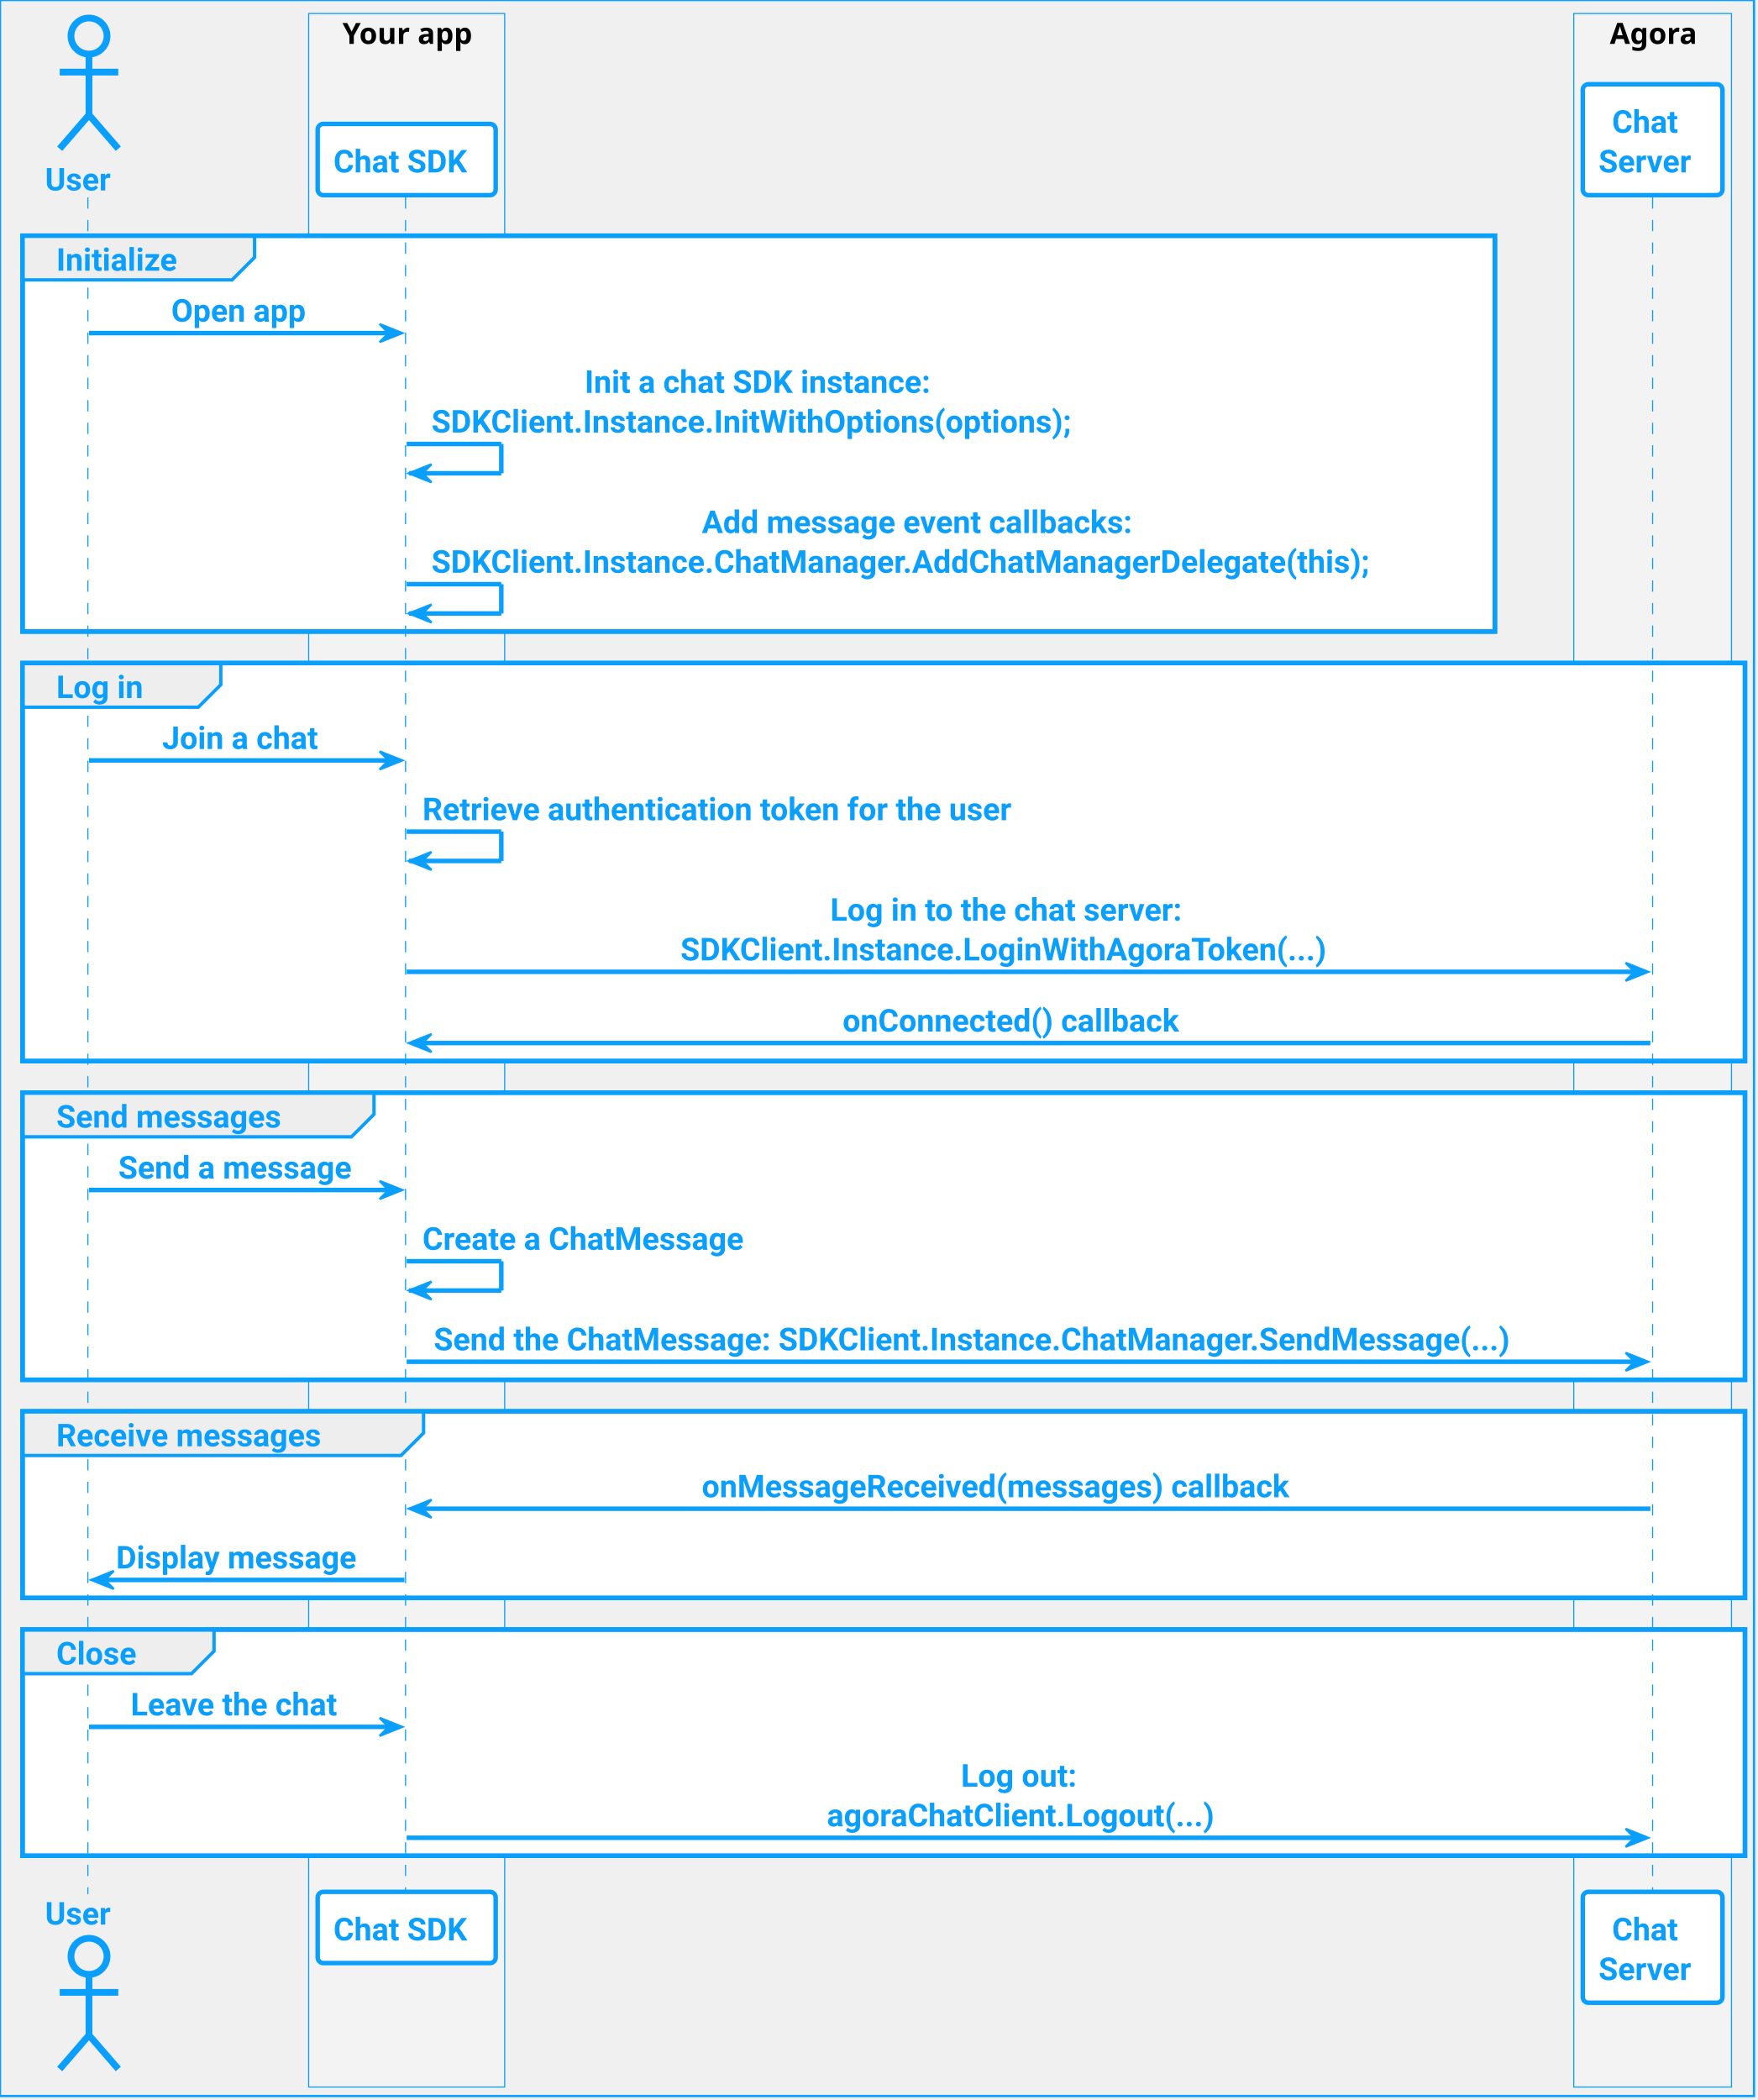
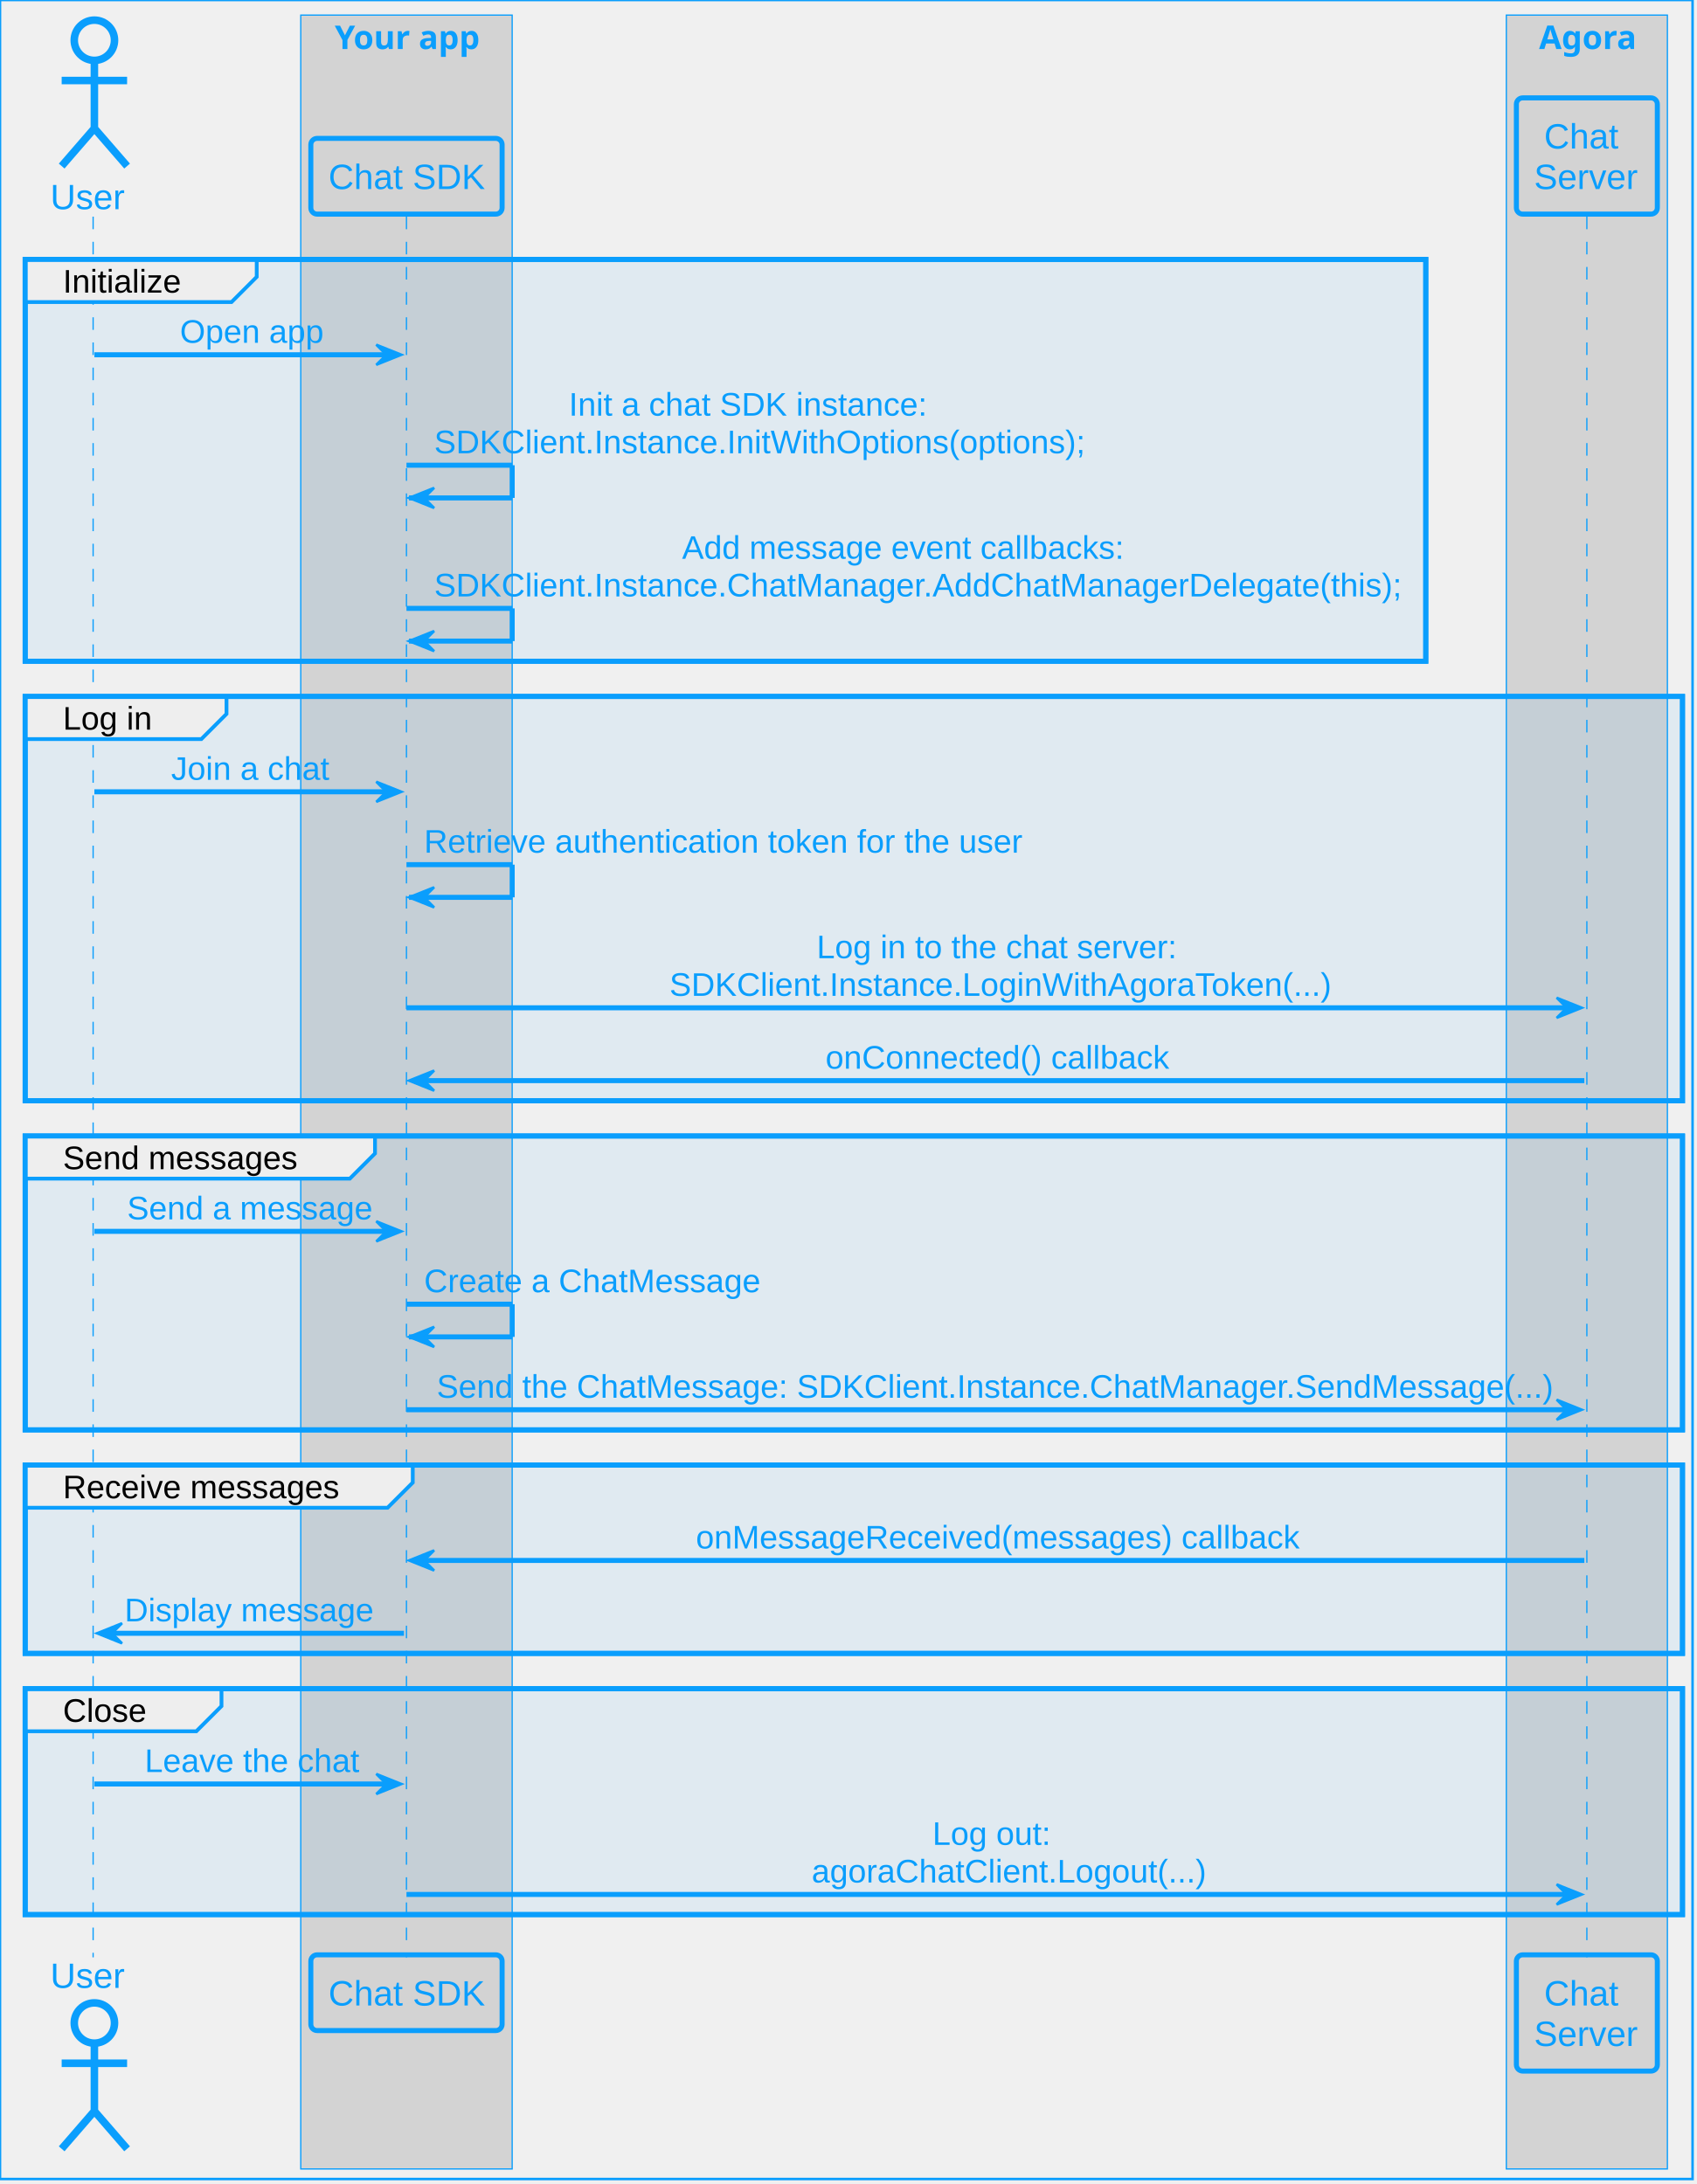
- <svg xmlns="http://www.w3.org/2000/svg" contentStyleType="text/css" height="932px" preserveAspectRatio="none" style="width:780px;height:932px;" version="1.1" viewBox="0 0 780 932" width="780px" zoomAndPan="magnify">
+ <svg xmlns="http://www.w3.org/2000/svg" contentStyleType="text/css" height="868px" preserveAspectRatio="none" style="width:674px;height:868px;" version="1.1" viewBox="0 0 674 868" width="674px" zoomAndPan="magnify">
  <defs />
  <g>
-     <rect fill="none" height="930.234" style="stroke:#0A9EFD;stroke-width:1.0;" width="778.5" x="0" y="0" />
-     <rect fill="#F3F3F3" height="920.234" style="stroke:#0A9EFD;stroke-width:0.5;" width="87" x="137" y="6" />
-     <text fill="#000000" font-family="sans-serif" font-size="13" font-weight="bold" lengthAdjust="spacing" textLength="57" x="152" y="19.495">Your app</text>
-     <rect fill="#F3F3F3" height="920.234" style="stroke:#0A9EFD;stroke-width:0.5;" width="70" x="698.5" y="6" />
-     <text fill="#000000" font-family="sans-serif" font-size="13" font-weight="bold" lengthAdjust="spacing" textLength="38" x="714.5" y="19.495">Agora</text>
-     <rect fill="#FFFFFF" height="175.656" style="stroke:#0A9EFD;stroke-width:2.0;" width="653.5" x="10" y="104.609" />
-     <rect fill="#FFFFFF" height="176.656" style="stroke:#0A9EFD;stroke-width:2.0;" width="764.5" x="10" y="294.266" />
-     <rect fill="#FFFFFF" height="127.438" style="stroke:#0A9EFD;stroke-width:2.0;" width="764.5" x="10" y="484.922" />
-     <rect fill="#FFFFFF" height="82.828" style="stroke:#0A9EFD;stroke-width:2.0;" width="764.5" x="10" y="626.359" />
-     <rect fill="#FFFFFF" height="100.438" style="stroke:#0A9EFD;stroke-width:2.0;" width="764.5" x="10" y="723.188" />
-     <line style="stroke:#0A9EFD;stroke-width:0.5;stroke-dasharray:5.0,5.0;" x1="39" x2="39" y1="87.609" y2="840.625" />
-     <line style="stroke:#0A9EFD;stroke-width:0.5;stroke-dasharray:5.0,5.0;" x1="180" x2="180" y1="87.609" y2="840.625" />
-     <line style="stroke:#0A9EFD;stroke-width:0.5;stroke-dasharray:5.0,5.0;" x1="733.5" x2="733.5" y1="87.609" y2="840.625" />
-     <text fill="#0A9EFD" font-family="Roboto" font-size="14" font-weight="bold" lengthAdjust="spacing" textLength="33" x="20" y="84.533">User</text>
-     <ellipse cx="39.5" cy="16" fill="none" rx="8" ry="8" style="stroke:#0A9EFD;stroke-width:3.0;" />
-     <path d="M39.5,24 L39.5,51 M26.5,32 L52.5,32 M39.5,51 L26.5,66 M39.5,51 L52.5,66 " fill="none" style="stroke:#0A9EFD;stroke-width:3.0;" />
-     <text fill="#0A9EFD" font-family="Roboto" font-size="14" font-weight="bold" lengthAdjust="spacing" textLength="33" x="20" y="854.158">User</text>
-     <ellipse cx="39.5" cy="868.234" fill="none" rx="8" ry="8" style="stroke:#0A9EFD;stroke-width:3.0;" />
-     <path d="M39.5,876.234 L39.5,903.234 M26.5,884.234 L52.5,884.234 M39.5,903.234 L26.5,918.234 M39.5,903.234 L52.5,918.234 " fill="none" style="stroke:#0A9EFD;stroke-width:3.0;" />
-     <rect fill="#FFFFFF" height="31.609" rx="2.5" ry="2.5" style="stroke:#0A9EFD;stroke-width:2.0;" width="79" x="141" y="55" />
-     <text fill="#0A9EFD" font-family="Roboto" font-size="14" font-weight="bold" lengthAdjust="spacing" textLength="65" x="148" y="76.533">Chat SDK</text>
-     <rect fill="#FFFFFF" height="31.609" rx="2.5" ry="2.5" style="stroke:#0A9EFD;stroke-width:2.0;" width="79" x="141" y="839.625" />
-     <text fill="#0A9EFD" font-family="Roboto" font-size="14" font-weight="bold" lengthAdjust="spacing" textLength="65" x="148" y="861.158">Chat SDK</text>
-     <rect fill="#FFFFFF" height="49.219" rx="2.5" ry="2.5" style="stroke:#0A9EFD;stroke-width:2.0;" width="62" x="702.5" y="37.391" />
-     <text fill="#0A9EFD" font-family="Roboto" font-size="14" font-weight="bold" lengthAdjust="spacing" textLength="32" x="715.5" y="58.924">Chat</text>
-     <text fill="#0A9EFD" font-family="Roboto" font-size="14" font-weight="bold" lengthAdjust="spacing" textLength="48" x="709.5" y="76.533">Server</text>
-     <rect fill="#FFFFFF" height="49.219" rx="2.5" ry="2.5" style="stroke:#0A9EFD;stroke-width:2.0;" width="62" x="702.5" y="839.625" />
-     <text fill="#0A9EFD" font-family="Roboto" font-size="14" font-weight="bold" lengthAdjust="spacing" textLength="32" x="715.5" y="861.158">Chat</text>
-     <text fill="#0A9EFD" font-family="Roboto" font-size="14" font-weight="bold" lengthAdjust="spacing" textLength="48" x="709.5" y="878.768">Server</text>
-     <path d="M10,104.609 L113,104.609 L113,114.219 L103,124.219 L10,124.219 L10,104.609 " fill="#EEEEEE" style="stroke:#0A9EFD;stroke-width:1.5;" />
-     <rect fill="none" height="175.656" style="stroke:#0A9EFD;stroke-width:2.0;" width="653.5" x="10" y="104.609" />
-     <text fill="#0A9EFD" font-family="Roboto" font-size="14" font-weight="bold" lengthAdjust="spacing" textLength="58" x="25" y="120.143">Initialize</text>
-     <polygon fill="#0A9EFD" points="168.5,143.828,178.5,147.828,168.5,151.828,172.5,147.828" style="stroke:#0A9EFD;stroke-width:1.0;" />
-     <line style="stroke:#0A9EFD;stroke-width:2.0;" x1="39.5" x2="174.5" y1="147.828" y2="147.828" />
-     <text fill="#0A9EFD" font-family="Roboto" font-size="14" font-weight="bold" lengthAdjust="spacing" textLength="68" x="76" y="142.752">Open app</text>
-     <line style="stroke:#0A9EFD;stroke-width:2.0;" x1="180.5" x2="222.5" y1="197.047" y2="197.047" />
-     <line style="stroke:#0A9EFD;stroke-width:2.0;" x1="222.5" x2="222.5" y1="197.047" y2="210.047" />
-     <line style="stroke:#0A9EFD;stroke-width:2.0;" x1="181.5" x2="222.5" y1="210.047" y2="210.047" />
-     <polygon fill="#0A9EFD" points="191.5,206.047,181.5,210.047,191.5,214.047,187.5,210.047" style="stroke:#0A9EFD;stroke-width:1.0;" />
-     <text fill="#0A9EFD" font-family="Roboto" font-size="14" font-weight="bold" lengthAdjust="spacing" textLength="169" x="259.5" y="174.361">Init a chat SDK instance:</text>
-     <text fill="#0A9EFD" font-family="Roboto" font-size="14" font-weight="bold" lengthAdjust="spacing" textLength="313" x="191.5" y="191.971">SDKClient.Instance.InitWithOptions(options);</text>
-     <line style="stroke:#0A9EFD;stroke-width:2.0;" x1="180.5" x2="222.5" y1="259.266" y2="259.266" />
-     <line style="stroke:#0A9EFD;stroke-width:2.0;" x1="222.5" x2="222.5" y1="259.266" y2="272.266" />
-     <line style="stroke:#0A9EFD;stroke-width:2.0;" x1="181.5" x2="222.5" y1="272.266" y2="272.266" />
-     <polygon fill="#0A9EFD" points="191.5,268.266,181.5,272.266,191.5,276.266,187.5,272.266" style="stroke:#0A9EFD;stroke-width:1.0;" />
-     <text fill="#0A9EFD" font-family="Roboto" font-size="14" font-weight="bold" lengthAdjust="spacing" textLength="212" x="311.5" y="236.58">Add message event callbacks:</text>
-     <text fill="#0A9EFD" font-family="Roboto" font-size="14" font-weight="bold" lengthAdjust="spacing" textLength="460" x="191.5" y="254.19">SDKClient.Instance.ChatManager.AddChatManagerDelegate(this);</text>
-     <path d="M10,294.266 L98,294.266 L98,303.875 L88,313.875 L10,313.875 L10,294.266 " fill="#EEEEEE" style="stroke:#0A9EFD;stroke-width:1.5;" />
-     <rect fill="none" height="176.656" style="stroke:#0A9EFD;stroke-width:2.0;" width="764.5" x="10" y="294.266" />
-     <text fill="#0A9EFD" font-family="Roboto" font-size="14" font-weight="bold" lengthAdjust="spacing" textLength="43" x="25" y="309.799">Log in</text>
-     <polygon fill="#0A9EFD" points="168.5,333.484,178.5,337.484,168.5,341.484,172.5,337.484" style="stroke:#0A9EFD;stroke-width:1.0;" />
-     <line style="stroke:#0A9EFD;stroke-width:2.0;" x1="39.5" x2="174.5" y1="337.484" y2="337.484" />
-     <text fill="#0A9EFD" font-family="Roboto" font-size="14" font-weight="bold" lengthAdjust="spacing" textLength="76" x="72" y="332.408">Join a chat</text>
-     <line style="stroke:#0A9EFD;stroke-width:2.0;" x1="180.5" x2="222.5" y1="369.094" y2="369.094" />
-     <line style="stroke:#0A9EFD;stroke-width:2.0;" x1="222.5" x2="222.5" y1="369.094" y2="382.094" />
-     <line style="stroke:#0A9EFD;stroke-width:2.0;" x1="181.5" x2="222.5" y1="382.094" y2="382.094" />
-     <polygon fill="#0A9EFD" points="191.5,378.094,181.5,382.094,191.5,386.094,187.5,382.094" style="stroke:#0A9EFD;stroke-width:1.0;" />
-     <text fill="#0A9EFD" font-family="Roboto" font-size="14" font-weight="bold" lengthAdjust="spacing" textLength="297" x="187.5" y="364.018">Retrieve authentication token for the user</text>
-     <polygon fill="#0A9EFD" points="721.5,427.312,731.5,431.312,721.5,435.312,725.5,431.312" style="stroke:#0A9EFD;stroke-width:1.0;" />
-     <line style="stroke:#0A9EFD;stroke-width:2.0;" x1="180.5" x2="727.5" y1="431.312" y2="431.312" />
-     <text fill="#0A9EFD" font-family="Roboto" font-size="14" font-weight="bold" lengthAdjust="spacing" textLength="177" x="368.5" y="408.627">Log in to the chat server:</text>
-     <text fill="#0A9EFD" font-family="Roboto" font-size="14" font-weight="bold" lengthAdjust="spacing" textLength="314" x="302" y="426.236">SDKClient.Instance.LoginWithAgoraToken(...)</text>
-     <polygon fill="#0A9EFD" points="191.5,458.922,181.5,462.922,191.5,466.922,187.5,462.922" style="stroke:#0A9EFD;stroke-width:1.0;" />
-     <line style="stroke:#0A9EFD;stroke-width:2.0;" x1="185.5" x2="732.5" y1="462.922" y2="462.922" />
-     <text fill="#0A9EFD" font-family="Roboto" font-size="14" font-weight="bold" lengthAdjust="spacing" textLength="166" x="374" y="457.846">onConnected() callback</text>
-     <path d="M10,484.922 L166,484.922 L166,494.531 L156,504.531 L10,504.531 L10,484.922 " fill="#EEEEEE" style="stroke:#0A9EFD;stroke-width:1.5;" />
-     <rect fill="none" height="127.438" style="stroke:#0A9EFD;stroke-width:2.0;" width="764.5" x="10" y="484.922" />
-     <text fill="#0A9EFD" font-family="Roboto" font-size="14" font-weight="bold" lengthAdjust="spacing" textLength="111" x="25" y="500.455">Send messages</text>
-     <polygon fill="#0A9EFD" points="168.5,524.141,178.5,528.141,168.5,532.141,172.5,528.141" style="stroke:#0A9EFD;stroke-width:1.0;" />
-     <line style="stroke:#0A9EFD;stroke-width:2.0;" x1="39.5" x2="174.5" y1="528.141" y2="528.141" />
-     <text fill="#0A9EFD" font-family="Roboto" font-size="14" font-weight="bold" lengthAdjust="spacing" textLength="115" x="52.5" y="523.064">Send a message</text>
-     <line style="stroke:#0A9EFD;stroke-width:2.0;" x1="180.5" x2="222.5" y1="559.75" y2="559.75" />
-     <line style="stroke:#0A9EFD;stroke-width:2.0;" x1="222.5" x2="222.5" y1="559.75" y2="572.75" />
-     <line style="stroke:#0A9EFD;stroke-width:2.0;" x1="181.5" x2="222.5" y1="572.75" y2="572.75" />
-     <polygon fill="#0A9EFD" points="191.5,568.75,181.5,572.75,191.5,576.75,187.5,572.75" style="stroke:#0A9EFD;stroke-width:1.0;" />
-     <text fill="#0A9EFD" font-family="Roboto" font-size="14" font-weight="bold" lengthAdjust="spacing" textLength="159" x="187.5" y="554.674">Create a ChatMessage</text>
-     <polygon fill="#0A9EFD" points="721.5,600.359,731.5,604.359,721.5,608.359,725.5,604.359" style="stroke:#0A9EFD;stroke-width:1.0;" />
-     <line style="stroke:#0A9EFD;stroke-width:2.0;" x1="180.5" x2="727.5" y1="604.359" y2="604.359" />
-     <text fill="#0A9EFD" font-family="Roboto" font-size="14" font-weight="bold" lengthAdjust="spacing" textLength="529" x="192.5" y="599.283">Send the ChatMessage: SDKClient.Instance.ChatManager.SendMessage(...)</text>
-     <path d="M10,626.359 L188,626.359 L188,635.969 L178,645.969 L10,645.969 L10,626.359 " fill="#EEEEEE" style="stroke:#0A9EFD;stroke-width:1.5;" />
-     <rect fill="none" height="82.828" style="stroke:#0A9EFD;stroke-width:2.0;" width="764.5" x="10" y="626.359" />
-     <text fill="#0A9EFD" font-family="Roboto" font-size="14" font-weight="bold" lengthAdjust="spacing" textLength="133" x="25" y="641.893">Receive messages</text>
-     <polygon fill="#0A9EFD" points="191.5,665.578,181.5,669.578,191.5,673.578,187.5,669.578" style="stroke:#0A9EFD;stroke-width:1.0;" />
-     <line style="stroke:#0A9EFD;stroke-width:2.0;" x1="185.5" x2="732.5" y1="669.578" y2="669.578" />
-     <text fill="#0A9EFD" font-family="Roboto" font-size="14" font-weight="bold" lengthAdjust="spacing" textLength="291" x="311.5" y="664.502">onMessageReceived(messages) callback</text>
-     <polygon fill="#0A9EFD" points="50.5,697.188,40.5,701.188,50.5,705.188,46.5,701.188" style="stroke:#0A9EFD;stroke-width:1.0;" />
-     <line style="stroke:#0A9EFD;stroke-width:2.0;" x1="44.5" x2="179.5" y1="701.188" y2="701.188" />
-     <text fill="#0A9EFD" font-family="Roboto" font-size="14" font-weight="bold" lengthAdjust="spacing" textLength="117" x="51.5" y="696.111">Display message</text>
-     <path d="M10,723.188 L95,723.188 L95,732.797 L85,742.797 L10,742.797 L10,723.188 " fill="#EEEEEE" style="stroke:#0A9EFD;stroke-width:1.5;" />
-     <rect fill="none" height="100.438" style="stroke:#0A9EFD;stroke-width:2.0;" width="764.5" x="10" y="723.188" />
-     <text fill="#0A9EFD" font-family="Roboto" font-size="14" font-weight="bold" lengthAdjust="spacing" textLength="40" x="25" y="738.721">Close</text>
-     <polygon fill="#0A9EFD" points="168.5,762.406,178.5,766.406,168.5,770.406,172.5,766.406" style="stroke:#0A9EFD;stroke-width:1.0;" />
-     <line style="stroke:#0A9EFD;stroke-width:2.0;" x1="39.5" x2="174.5" y1="766.406" y2="766.406" />
-     <text fill="#0A9EFD" font-family="Roboto" font-size="14" font-weight="bold" lengthAdjust="spacing" textLength="104" x="58" y="761.33">Leave the chat</text>
-     <polygon fill="#0A9EFD" points="721.5,811.625,731.5,815.625,721.5,819.625,725.5,815.625" style="stroke:#0A9EFD;stroke-width:1.0;" />
-     <line style="stroke:#0A9EFD;stroke-width:2.0;" x1="180.5" x2="727.5" y1="815.625" y2="815.625" />
-     <text fill="#0A9EFD" font-family="Roboto" font-size="14" font-weight="bold" lengthAdjust="spacing" textLength="57" x="426.5" y="792.939">Log out:</text>
-     <text fill="#0A9EFD" font-family="Roboto" font-size="14" font-weight="bold" lengthAdjust="spacing" textLength="188" x="367" y="810.549">agoraChatClient.Logout(...)</text>
+     <rect fill="none" height="866.018" style="stroke:#0A9EFD;stroke-width:1.0;" width="672.5" x="0" y="0" />
+     <rect fill="#999999" fill-opacity="0.333" height="856.018" style="stroke:#0A9EFD;stroke-width:0.5;" width="84" x="119.5" y="6" />
+     <text fill="#0A9EFD" font-family="sans-serif" font-size="13" font-weight="bold" lengthAdjust="spacing" textLength="57" x="133" y="19.495">Your app</text>
+     <rect fill="#999999" fill-opacity="0.333" height="856.018" style="stroke:#0A9EFD;stroke-width:0.5;" width="64" x="598.5" y="6" />
+     <text fill="#0A9EFD" font-family="sans-serif" font-size="13" font-weight="bold" lengthAdjust="spacing" textLength="38" x="611.5" y="19.495">Agora</text>
+     <rect fill="#0A9EFD" fill-opacity="0.067" height="159.692" style="stroke:#0A9EFD;stroke-width:2.0;" width="556.5" x="10" y="103.099" />
+     <rect fill="#0A9EFD" fill-opacity="0.067" height="160.692" style="stroke:#0A9EFD;stroke-width:2.0;" width="658.5" x="10" y="276.791" />
+     <rect fill="#0A9EFD" fill-opacity="0.067" height="116.795" style="stroke:#0A9EFD;stroke-width:2.0;" width="658.5" x="10" y="451.483" />
+     <rect fill="#0A9EFD" fill-opacity="0.067" height="74.846" style="stroke:#0A9EFD;stroke-width:2.0;" width="658.5" x="10" y="582.278" />
+     <rect fill="#0A9EFD" fill-opacity="0.067" height="89.795" style="stroke:#0A9EFD;stroke-width:2.0;" width="658.5" x="10" y="671.125" />
+     <line style="stroke:#0A9EFD;stroke-width:0.5;stroke-dasharray:5.0,5.0;" x1="37" x2="37" y1="86.099" y2="777.919" />
+     <line style="stroke:#0A9EFD;stroke-width:0.5;stroke-dasharray:5.0,5.0;" x1="161.5" x2="161.5" y1="86.099" y2="777.919" />
+     <line style="stroke:#0A9EFD;stroke-width:0.5;stroke-dasharray:5.0,5.0;" x1="630.5" x2="630.5" y1="86.099" y2="777.919" />
+     <text fill="#0A9EFD" font-family="Arial" font-size="14" lengthAdjust="spacing" textLength="29" x="20" y="83.132">User</text>
+     <ellipse cx="37.5" cy="16" fill="none" rx="8" ry="8" style="stroke:#0A9EFD;stroke-width:3.0;" />
+     <path d="M37.5,24 L37.5,51 M24.5,32 L50.5,32 M37.5,51 L24.5,66 M37.5,51 L50.5,66 " fill="none" style="stroke:#0A9EFD;stroke-width:3.0;" />
+     <text fill="#0A9EFD" font-family="Arial" font-size="14" lengthAdjust="spacing" textLength="29" x="20" y="790.051">User</text>
+     <ellipse cx="37.5" cy="804.018" fill="none" rx="8" ry="8" style="stroke:#0A9EFD;stroke-width:3.0;" />
+     <path d="M37.5,812.018 L37.5,839.018 M24.5,820.018 L50.5,820.018 M37.5,839.018 L24.5,854.018 M37.5,839.018 L50.5,854.018 " fill="none" style="stroke:#0A9EFD;stroke-width:3.0;" />
+     <rect fill="none" height="30.099" rx="2.5" ry="2.5" style="stroke:#0A9EFD;stroke-width:2.0;" width="76" x="123.5" y="55" />
+     <text fill="#0A9EFD" font-family="Arial" font-size="14" lengthAdjust="spacing" textLength="62" x="130.5" y="75.132">Chat SDK</text>
+     <rect fill="none" height="30.099" rx="2.5" ry="2.5" style="stroke:#0A9EFD;stroke-width:2.0;" width="76" x="123.5" y="776.919" />
+     <text fill="#0A9EFD" font-family="Arial" font-size="14" lengthAdjust="spacing" textLength="62" x="130.5" y="797.051">Chat SDK</text>
+     <rect fill="none" height="46.197" rx="2.5" ry="2.5" style="stroke:#0A9EFD;stroke-width:2.0;" width="56" x="602.5" y="38.901" />
+     <text fill="#0A9EFD" font-family="Arial" font-size="14" lengthAdjust="spacing" textLength="30" x="613.5" y="59.033">Chat</text>
+     <text fill="#0A9EFD" font-family="Arial" font-size="14" lengthAdjust="spacing" textLength="42" x="609.5" y="75.132">Server</text>
+     <rect fill="none" height="46.197" rx="2.5" ry="2.5" style="stroke:#0A9EFD;stroke-width:2.0;" width="56" x="602.5" y="776.919" />
+     <text fill="#0A9EFD" font-family="Arial" font-size="14" lengthAdjust="spacing" textLength="30" x="613.5" y="797.051">Chat</text>
+     <text fill="#0A9EFD" font-family="Arial" font-size="14" lengthAdjust="spacing" textLength="42" x="609.5" y="813.15">Server</text>
+     <path d="M10,103.099 L102,103.099 L102,110.047 L92,120.047 L10,120.047 L10,103.099 " fill="#EEEEEE" style="stroke:#0A9EFD;stroke-width:1.5;" />
+     <rect fill="none" height="159.692" style="stroke:#0A9EFD;stroke-width:2.0;" width="556.5" x="10" y="103.099" />
+     <text fill="#000000" font-family="Arial" font-size="13" lengthAdjust="spacing" textLength="47" x="25" y="116.293">Initialize</text>
+     <polygon fill="#0A9EFD" points="149.5,136.996,159.5,140.996,149.5,144.996,153.5,140.996" style="stroke:#0A9EFD;stroke-width:1.0;" />
+     <line style="stroke:#0A9EFD;stroke-width:2.0;" x1="37.5" x2="155.5" y1="140.996" y2="140.996" />
+     <text fill="#0A9EFD" font-family="Arial" font-size="13" lengthAdjust="spacing" textLength="56" x="71.5" y="136.241">Open app</text>
+     <line style="stroke:#0A9EFD;stroke-width:2.0;" x1="161.5" x2="203.5" y1="184.894" y2="184.894" />
+     <line style="stroke:#0A9EFD;stroke-width:2.0;" x1="203.5" x2="203.5" y1="184.894" y2="197.894" />
+     <line style="stroke:#0A9EFD;stroke-width:2.0;" x1="162.5" x2="203.5" y1="197.894" y2="197.894" />
+     <polygon fill="#0A9EFD" points="172.5,193.894,162.5,197.894,172.5,201.894,168.5,197.894" style="stroke:#0A9EFD;stroke-width:1.0;" />
+     <text fill="#0A9EFD" font-family="Arial" font-size="13" lengthAdjust="spacing" textLength="145" x="226" y="165.19">Init a chat SDK instance:</text>
+     <text fill="#0A9EFD" font-family="Arial" font-size="13" lengthAdjust="spacing" textLength="260" x="172.5" y="180.139">SDKClient.Instance.InitWithOptions(options);</text>
+     <line style="stroke:#0A9EFD;stroke-width:2.0;" x1="161.5" x2="203.5" y1="241.791" y2="241.791" />
+     <line style="stroke:#0A9EFD;stroke-width:2.0;" x1="203.5" x2="203.5" y1="241.791" y2="254.791" />
+     <line style="stroke:#0A9EFD;stroke-width:2.0;" x1="162.5" x2="203.5" y1="254.791" y2="254.791" />
+     <polygon fill="#0A9EFD" points="172.5,250.791,162.5,254.791,172.5,258.791,168.5,254.791" style="stroke:#0A9EFD;stroke-width:1.0;" />
+     <text fill="#0A9EFD" font-family="Arial" font-size="13" lengthAdjust="spacing" textLength="177" x="271" y="222.087">Add message event callbacks:</text>
+     <text fill="#0A9EFD" font-family="Arial" font-size="13" lengthAdjust="spacing" textLength="382" x="172.5" y="237.036">SDKClient.Instance.ChatManager.AddChatManagerDelegate(this);</text>
+     <path d="M10,276.791 L90,276.791 L90,283.74 L80,293.74 L10,293.74 L10,276.791 " fill="#EEEEEE" style="stroke:#0A9EFD;stroke-width:1.5;" />
+     <rect fill="none" height="160.692" style="stroke:#0A9EFD;stroke-width:2.0;" width="658.5" x="10" y="276.791" />
+     <text fill="#000000" font-family="Arial" font-size="13" lengthAdjust="spacing" textLength="35" x="25" y="289.985">Log in</text>
+     <polygon fill="#0A9EFD" points="149.5,310.688,159.5,314.688,149.5,318.688,153.5,314.688" style="stroke:#0A9EFD;stroke-width:1.0;" />
+     <line style="stroke:#0A9EFD;stroke-width:2.0;" x1="37.5" x2="155.5" y1="314.688" y2="314.688" />
+     <text fill="#0A9EFD" font-family="Arial" font-size="13" lengthAdjust="spacing" textLength="63" x="68" y="309.934">Join a chat</text>
+     <line style="stroke:#0A9EFD;stroke-width:2.0;" x1="161.5" x2="203.5" y1="343.637" y2="343.637" />
+     <line style="stroke:#0A9EFD;stroke-width:2.0;" x1="203.5" x2="203.5" y1="343.637" y2="356.637" />
+     <line style="stroke:#0A9EFD;stroke-width:2.0;" x1="162.5" x2="203.5" y1="356.637" y2="356.637" />
+     <polygon fill="#0A9EFD" points="172.5,352.637,162.5,356.637,172.5,360.637,168.5,356.637" style="stroke:#0A9EFD;stroke-width:1.0;" />
+     <text fill="#0A9EFD" font-family="Arial" font-size="13" lengthAdjust="spacing" textLength="236" x="168.5" y="338.882">Retrieve authentication token for the user</text>
+     <polygon fill="#0A9EFD" points="618.5,396.535,628.5,400.535,618.5,404.535,622.5,400.535" style="stroke:#0A9EFD;stroke-width:1.0;" />
+     <line style="stroke:#0A9EFD;stroke-width:2.0;" x1="161.5" x2="624.5" y1="400.535" y2="400.535" />
+     <text fill="#0A9EFD" font-family="Arial" font-size="13" lengthAdjust="spacing" textLength="143" x="324.5" y="380.831">Log in to the chat server:</text>
+     <text fill="#0A9EFD" font-family="Arial" font-size="13" lengthAdjust="spacing" textLength="264" x="266" y="395.78">SDKClient.Instance.LoginWithAgoraToken(...)</text>
+     <polygon fill="#0A9EFD" points="172.5,425.483,162.5,429.483,172.5,433.483,168.5,429.483" style="stroke:#0A9EFD;stroke-width:1.0;" />
+     <line style="stroke:#0A9EFD;stroke-width:2.0;" x1="166.5" x2="629.5" y1="429.483" y2="429.483" />
+     <text fill="#0A9EFD" font-family="Arial" font-size="13" lengthAdjust="spacing" textLength="136" x="328" y="424.728">onConnected() callback</text>
+     <path d="M10,451.483 L149,451.483 L149,458.432 L139,468.432 L10,468.432 L10,451.483 " fill="#EEEEEE" style="stroke:#0A9EFD;stroke-width:1.5;" />
+     <rect fill="none" height="116.795" style="stroke:#0A9EFD;stroke-width:2.0;" width="658.5" x="10" y="451.483" />
+     <text fill="#000000" font-family="Arial" font-size="13" lengthAdjust="spacing" textLength="94" x="25" y="464.677">Send messages</text>
+     <polygon fill="#0A9EFD" points="149.5,485.381,159.5,489.381,149.5,493.381,153.5,489.381" style="stroke:#0A9EFD;stroke-width:1.0;" />
+     <line style="stroke:#0A9EFD;stroke-width:2.0;" x1="37.5" x2="155.5" y1="489.381" y2="489.381" />
+     <text fill="#0A9EFD" font-family="Arial" font-size="13" lengthAdjust="spacing" textLength="98" x="50.5" y="484.626">Send a message</text>
+     <line style="stroke:#0A9EFD;stroke-width:2.0;" x1="161.5" x2="203.5" y1="518.33" y2="518.33" />
+     <line style="stroke:#0A9EFD;stroke-width:2.0;" x1="203.5" x2="203.5" y1="518.33" y2="531.33" />
+     <line style="stroke:#0A9EFD;stroke-width:2.0;" x1="162.5" x2="203.5" y1="531.33" y2="531.33" />
+     <polygon fill="#0A9EFD" points="172.5,527.33,162.5,531.33,172.5,535.33,168.5,531.33" style="stroke:#0A9EFD;stroke-width:1.0;" />
+     <text fill="#0A9EFD" font-family="Arial" font-size="13" lengthAdjust="spacing" textLength="133" x="168.5" y="513.575">Create a ChatMessage</text>
+     <polygon fill="#0A9EFD" points="618.5,556.278,628.5,560.278,618.5,564.278,622.5,560.278" style="stroke:#0A9EFD;stroke-width:1.0;" />
+     <line style="stroke:#0A9EFD;stroke-width:2.0;" x1="161.5" x2="624.5" y1="560.278" y2="560.278" />
+     <text fill="#0A9EFD" font-family="Arial" font-size="13" lengthAdjust="spacing" textLength="445" x="173.5" y="555.523">Send the ChatMessage: SDKClient.Instance.ChatManager.SendMessage(...)</text>
+     <path d="M10,582.278 L164,582.278 L164,589.227 L154,599.227 L10,599.227 L10,582.278 " fill="#EEEEEE" style="stroke:#0A9EFD;stroke-width:1.5;" />
+     <rect fill="none" height="74.846" style="stroke:#0A9EFD;stroke-width:2.0;" width="658.5" x="10" y="582.278" />
+     <text fill="#000000" font-family="Arial" font-size="13" lengthAdjust="spacing" textLength="109" x="25" y="595.472">Receive messages</text>
+     <polygon fill="#0A9EFD" points="172.5,616.176,162.5,620.176,172.5,624.176,168.5,620.176" style="stroke:#0A9EFD;stroke-width:1.0;" />
+     <line style="stroke:#0A9EFD;stroke-width:2.0;" x1="166.5" x2="629.5" y1="620.176" y2="620.176" />
+     <text fill="#0A9EFD" font-family="Arial" font-size="13" lengthAdjust="spacing" textLength="239" x="276.5" y="615.421">onMessageReceived(messages) callback</text>
+     <polygon fill="#0A9EFD" points="48.5,645.125,38.5,649.125,48.5,653.125,44.5,649.125" style="stroke:#0A9EFD;stroke-width:1.0;" />
+     <line style="stroke:#0A9EFD;stroke-width:2.0;" x1="42.5" x2="160.5" y1="649.125" y2="649.125" />
+     <text fill="#0A9EFD" font-family="Arial" font-size="13" lengthAdjust="spacing" textLength="100" x="49.5" y="644.37">Display message</text>
+     <path d="M10,671.125 L88,671.125 L88,678.073 L78,688.073 L10,688.073 L10,671.125 " fill="#EEEEEE" style="stroke:#0A9EFD;stroke-width:1.5;" />
+     <rect fill="none" height="89.795" style="stroke:#0A9EFD;stroke-width:2.0;" width="658.5" x="10" y="671.125" />
+     <text fill="#000000" font-family="Arial" font-size="13" lengthAdjust="spacing" textLength="33" x="25" y="684.318">Close</text>
+     <polygon fill="#0A9EFD" points="149.5,705.022,159.5,709.022,149.5,713.022,153.5,709.022" style="stroke:#0A9EFD;stroke-width:1.0;" />
+     <line style="stroke:#0A9EFD;stroke-width:2.0;" x1="37.5" x2="155.5" y1="709.022" y2="709.022" />
+     <text fill="#0A9EFD" font-family="Arial" font-size="13" lengthAdjust="spacing" textLength="84" x="57.5" y="704.267">Leave the chat</text>
+     <polygon fill="#0A9EFD" points="618.5,748.919,628.5,752.919,618.5,756.919,622.5,752.919" style="stroke:#0A9EFD;stroke-width:1.0;" />
+     <line style="stroke:#0A9EFD;stroke-width:2.0;" x1="161.5" x2="624.5" y1="752.919" y2="752.919" />
+     <text fill="#0A9EFD" font-family="Arial" font-size="13" lengthAdjust="spacing" textLength="47" x="370.5" y="733.216">Log out:</text>
+     <text fill="#0A9EFD" font-family="Arial" font-size="13" lengthAdjust="spacing" textLength="155" x="322.5" y="748.165">agoraChatClient.Logout(...)</text>
  </g>
</svg>
